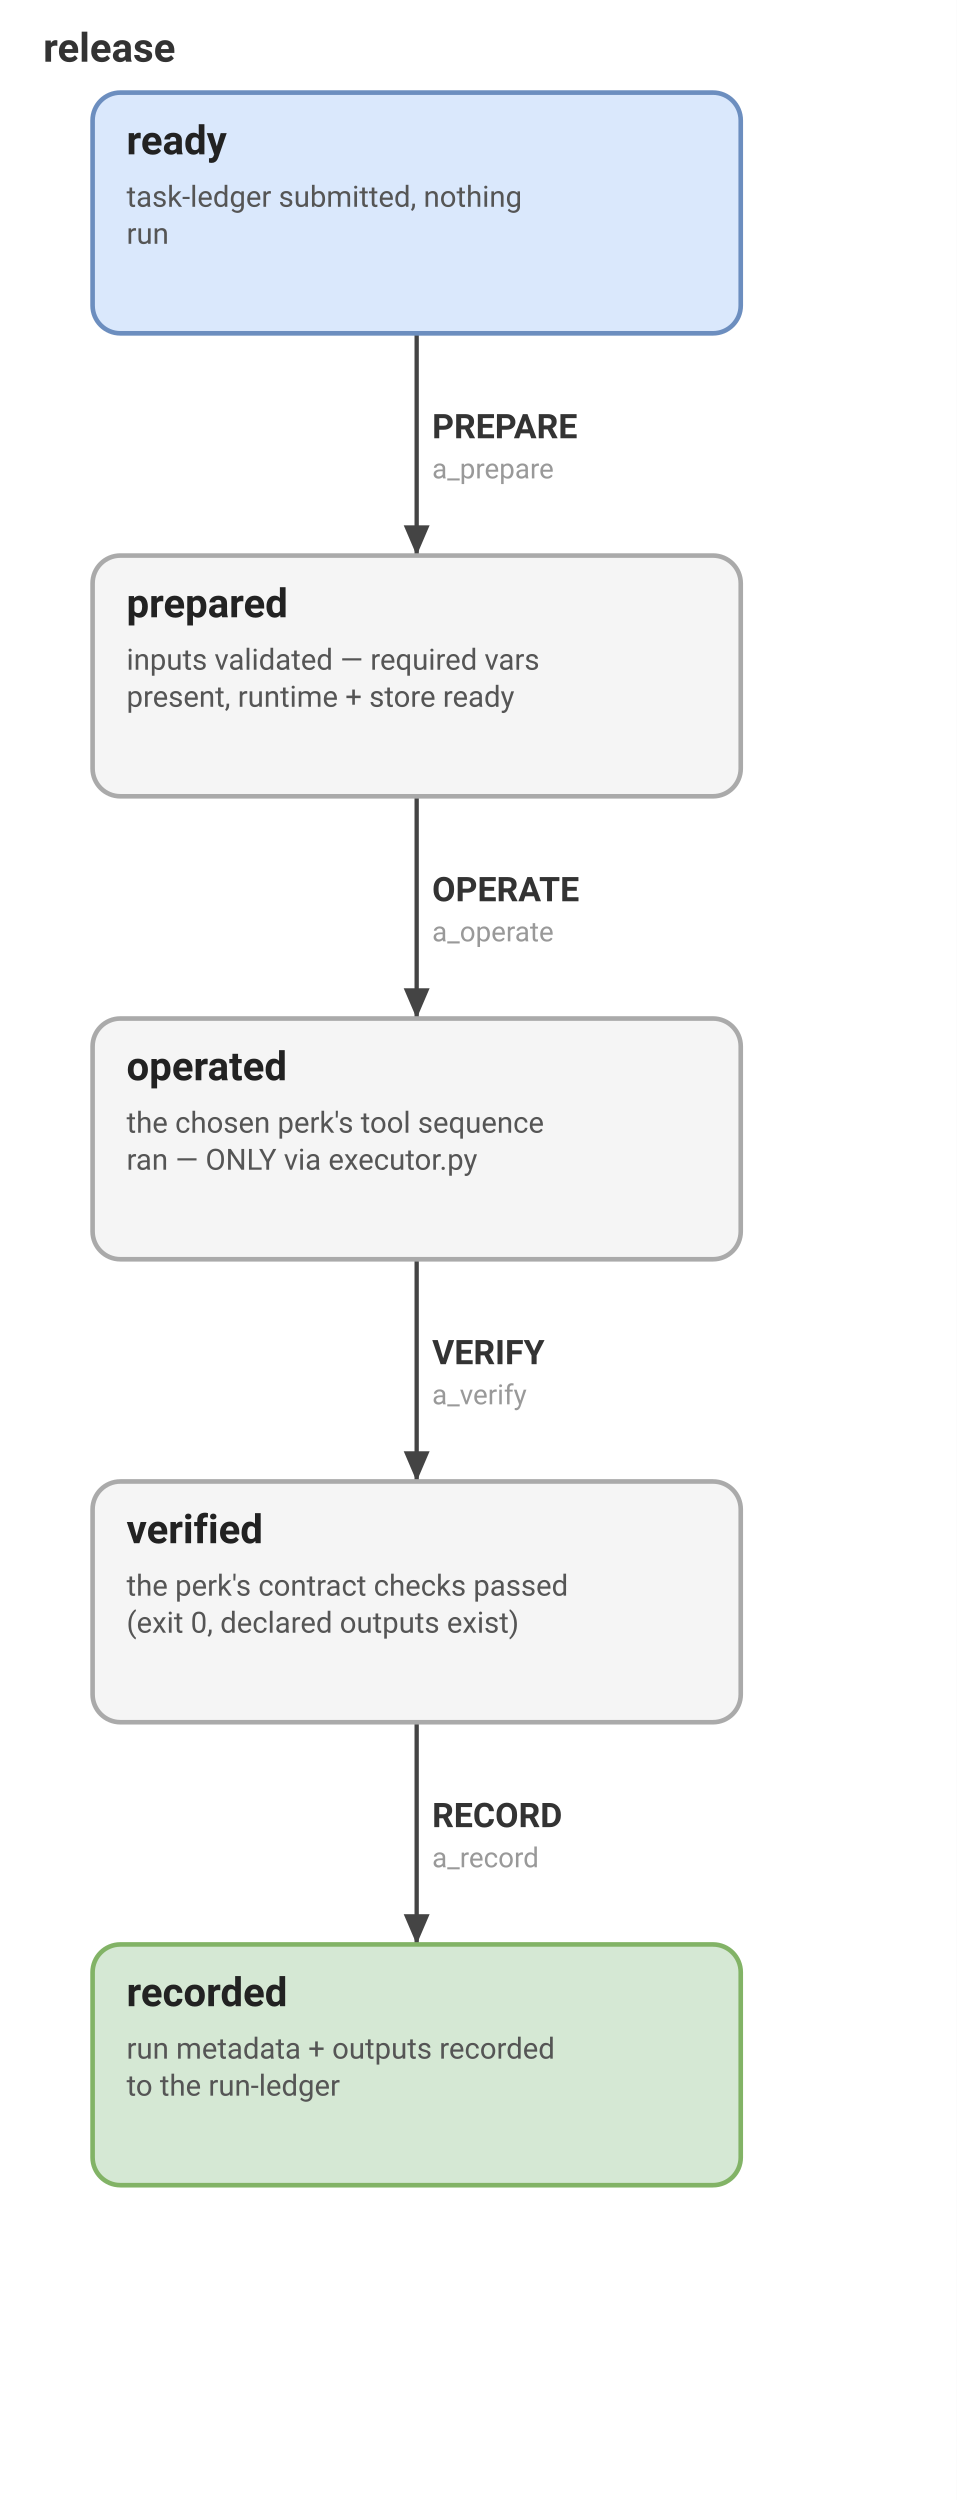
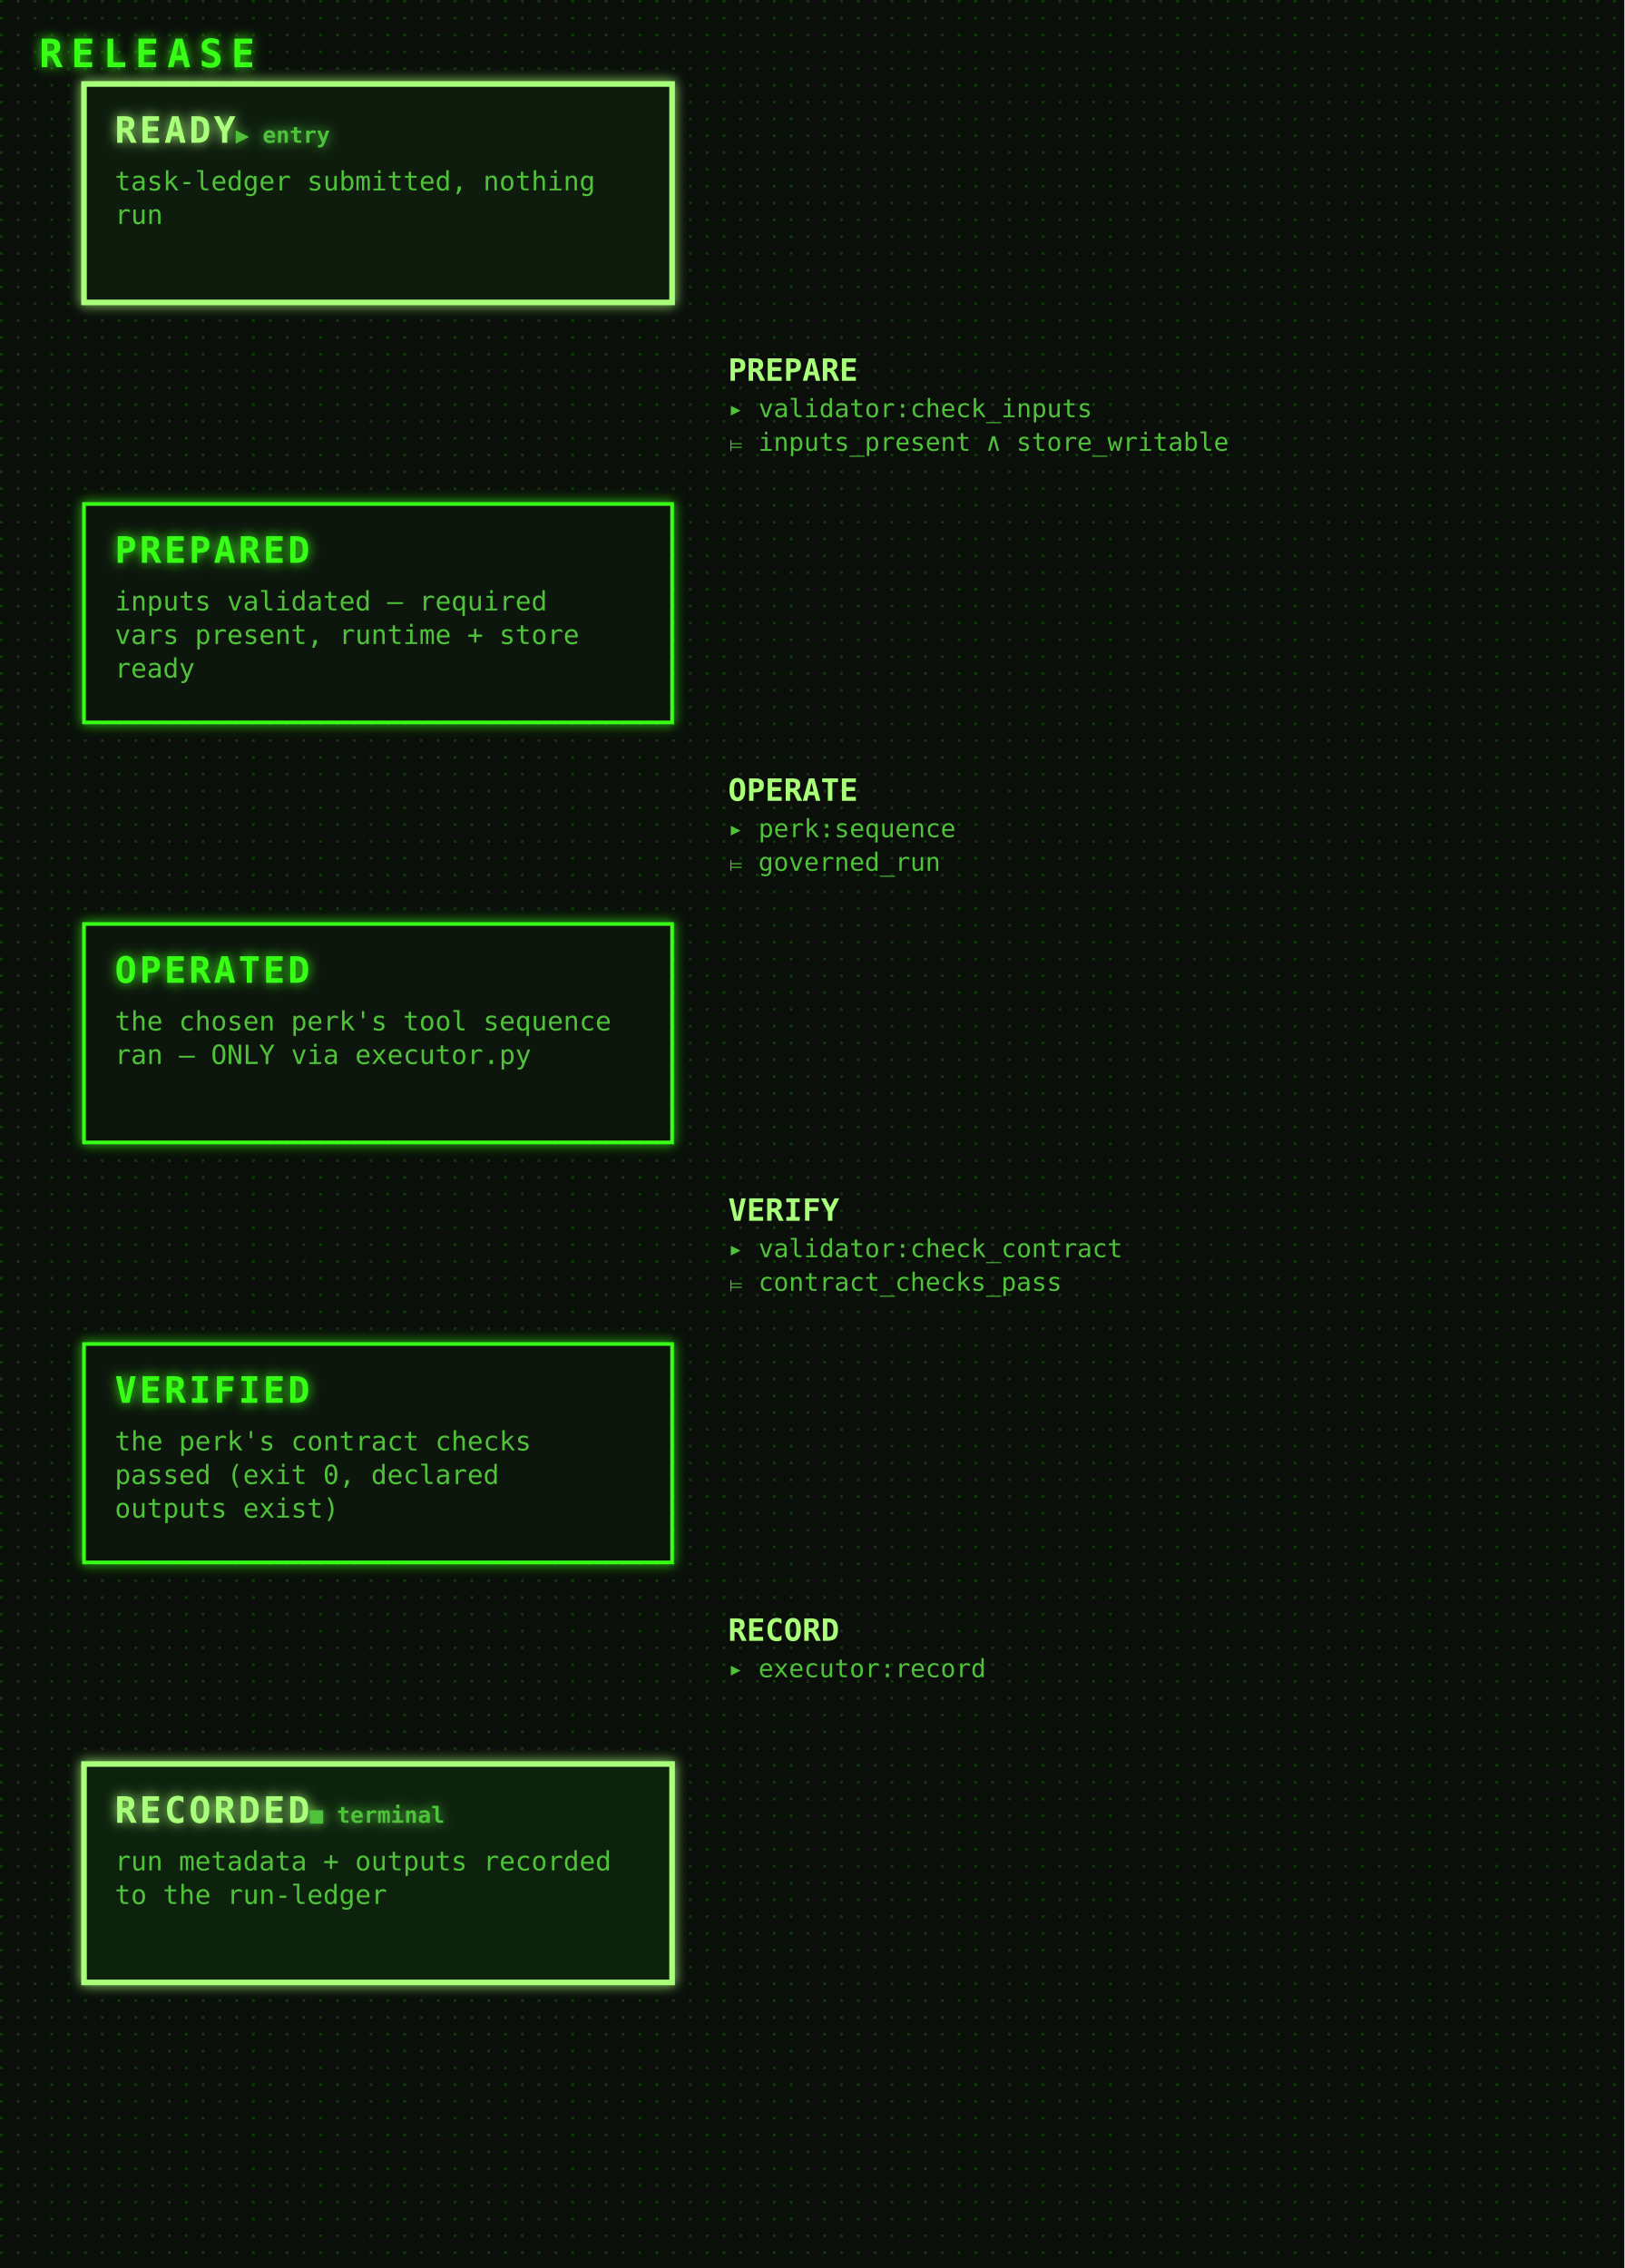
- <svg xmlns="http://www.w3.org/2000/svg" width="310" height="810" viewBox="0 0 310 810" font-family="-apple-system,Segoe UI,Roboto,sans-serif">
+ <svg xmlns="http://www.w3.org/2000/svg" width="580" height="810" viewBox="0 0 580 810" font-family="ui-monospace,Menlo,Consolas,monospace">
  <defs>
+     <filter id="glow" x="-60%" y="-60%" width="220%" height="220%">
+       <feGaussianBlur stdDeviation="2" result="b" />
+       <feMerge>
+         <feMergeNode in="b" />
+         <feMergeNode in="SourceGraphic" />
+       </feMerge>
+     </filter>
+     <pattern id="px" width="6" height="6" patternUnits="userSpaceOnUse">
+       <rect width="6" height="6" fill="#0a0f0a" />
+       <rect width="1" height="1" fill="#39ff14" fill-opacity="0.16" />
+     </pattern>
    <marker id="arr" markerWidth="9" markerHeight="9" refX="7" refY="3" orient="auto">
-       <path d="M0,0 L7,3 L0,6 z" fill="#444" />
+       <path d="M0,0 L7,3 L0,6 z" fill="#39ff14" />
    </marker>
  </defs>
-   <rect width="310" height="810" fill="#ffffff" />
-   <text x="14" y="20" font-size="13" font-weight="700" fill="#333">release</text>
-   <path d="M135.0,108 C135.0,153 135.0,135 135.0,180" fill="none" stroke="#444" stroke-width="1.4" marker-end="url(#arr)" />
-   <text x="140" y="142" font-size="11" font-weight="600" fill="#333">PREPARE</text>
-   <text x="140" y="155" font-size="9" fill="#999">a_prepare</text>
-   <path d="M135.0,258 C135.0,303 135.0,285 135.0,330" fill="none" stroke="#444" stroke-width="1.4" marker-end="url(#arr)" />
-   <text x="140" y="292" font-size="11" font-weight="600" fill="#333">OPERATE</text>
-   <text x="140" y="305" font-size="9" fill="#999">a_operate</text>
-   <path d="M135.0,408 C135.0,453 135.0,435 135.0,480" fill="none" stroke="#444" stroke-width="1.4" marker-end="url(#arr)" />
-   <text x="140" y="442" font-size="11" font-weight="600" fill="#333">VERIFY</text>
-   <text x="140" y="455" font-size="9" fill="#999">a_verify</text>
-   <path d="M135.0,558 C135.0,603 135.0,585 135.0,630" fill="none" stroke="#444" stroke-width="1.4" marker-end="url(#arr)" />
-   <text x="140" y="592" font-size="11" font-weight="600" fill="#333">RECORD</text>
-   <text x="140" y="605" font-size="9" fill="#999">a_record</text>
-   <rect x="30" y="30" width="210" height="78" rx="9" fill="#dae8fc" stroke="#6c8ebf" stroke-width="1.5" />
-   <text x="41" y="50" font-size="13" font-weight="700" fill="#222">ready</text>
-   <text x="41" y="67" font-size="9.5" fill="#555">task-ledger submitted, nothing</text>
-   <text x="41" y="79" font-size="9.5" fill="#555">run</text>
-   <rect x="30" y="180" width="210" height="78" rx="9" fill="#f5f5f5" stroke="#aaaaaa" stroke-width="1.5" />
-   <text x="41" y="200" font-size="13" font-weight="700" fill="#222">prepared</text>
-   <text x="41" y="217" font-size="9.5" fill="#555">inputs validated — required vars</text>
-   <text x="41" y="229" font-size="9.5" fill="#555">present, runtime + store ready</text>
-   <rect x="30" y="330" width="210" height="78" rx="9" fill="#f5f5f5" stroke="#aaaaaa" stroke-width="1.5" />
-   <text x="41" y="350" font-size="13" font-weight="700" fill="#222">operated</text>
-   <text x="41" y="367" font-size="9.5" fill="#555">the chosen perk's tool sequence</text>
-   <text x="41" y="379" font-size="9.5" fill="#555">ran — ONLY via executor.py</text>
-   <rect x="30" y="480" width="210" height="78" rx="9" fill="#f5f5f5" stroke="#aaaaaa" stroke-width="1.5" />
-   <text x="41" y="500" font-size="13" font-weight="700" fill="#222">verified</text>
-   <text x="41" y="517" font-size="9.5" fill="#555">the perk's contract checks passed</text>
-   <text x="41" y="529" font-size="9.5" fill="#555">(exit 0, declared outputs exist)</text>
-   <rect x="30" y="630" width="210" height="78" rx="9" fill="#d5e8d4" stroke="#82b366" stroke-width="1.5" />
-   <text x="41" y="650" font-size="13" font-weight="700" fill="#222">recorded</text>
-   <text x="41" y="667" font-size="9.5" fill="#555">run metadata + outputs recorded</text>
-   <text x="41" y="679" font-size="9.5" fill="#555">to the run-ledger</text>
+   <rect width="580" height="810" fill="#0a0f0a" />
+   <rect width="580" height="810" fill="url(#px)" />
+   <text x="14" y="24" font-size="14" font-weight="700" letter-spacing="3" fill="#39ff14" filter="url(#glow)">RELEASE</text>
+   <path d="M135.0,108 L135.0,180" fill="none" stroke="#39ff14" stroke-width="1.6" marker-end="url(#arr)" filter="url(#glow)" opacity="0.92" />
+   <text x="260" y="136" font-size="11" font-weight="700" fill="#aaff7a">PREPARE</text>
+   <text x="260" y="149" font-size="9" fill="#4fc23a">▸ validator:check_inputs</text>
+   <text x="260" y="161" font-size="9" fill="#4fc23a">⊨ inputs_present ∧ store_writable</text>
+   <path d="M135.0,258 L135.0,330" fill="none" stroke="#39ff14" stroke-width="1.6" marker-end="url(#arr)" filter="url(#glow)" opacity="0.92" />
+   <text x="260" y="286" font-size="11" font-weight="700" fill="#aaff7a">OPERATE</text>
+   <text x="260" y="299" font-size="9" fill="#4fc23a">▸ perk:sequence</text>
+   <text x="260" y="311" font-size="9" fill="#4fc23a">⊨ governed_run</text>
+   <path d="M135.0,408 L135.0,480" fill="none" stroke="#39ff14" stroke-width="1.6" marker-end="url(#arr)" filter="url(#glow)" opacity="0.92" />
+   <text x="260" y="436" font-size="11" font-weight="700" fill="#aaff7a">VERIFY</text>
+   <text x="260" y="449" font-size="9" fill="#4fc23a">▸ validator:check_contract</text>
+   <text x="260" y="461" font-size="9" fill="#4fc23a">⊨ contract_checks_pass</text>
+   <path d="M135.0,558 L135.0,630" fill="none" stroke="#39ff14" stroke-width="1.6" marker-end="url(#arr)" filter="url(#glow)" opacity="0.92" />
+   <text x="260" y="586" font-size="11" font-weight="700" fill="#aaff7a">RECORD</text>
+   <text x="260" y="599" font-size="9" fill="#4fc23a">▸ executor:record</text>
+   <rect x="30" y="30" width="210" height="78" fill="#0e1d0d" stroke="#aaff7a" stroke-width="2" filter="url(#glow)" />
+   <text x="41" y="51" font-size="13" font-weight="700" letter-spacing="1" fill="#aaff7a" filter="url(#glow)">READY<tspan font-size="8" letter-spacing="0" fill="#4fc23a">  ▶ entry</tspan>
+   </text>
+   <text x="41" y="68" font-size="9.5" fill="#4fc23a">task-ledger submitted, nothing</text>
+   <text x="41" y="80" font-size="9.5" fill="#4fc23a">run</text>
+   <rect x="30" y="180" width="210" height="78" fill="#0b140a" stroke="#39ff14" stroke-width="1.3" filter="url(#glow)" />
+   <text x="41" y="201" font-size="13" font-weight="700" letter-spacing="1" fill="#39ff14" filter="url(#glow)">PREPARED<tspan font-size="8" letter-spacing="0" fill="#4fc23a" />
+   </text>
+   <text x="41" y="218" font-size="9.5" fill="#4fc23a">inputs validated — required</text>
+   <text x="41" y="230" font-size="9.5" fill="#4fc23a">vars present, runtime + store</text>
+   <text x="41" y="242" font-size="9.5" fill="#4fc23a">ready</text>
+   <rect x="30" y="330" width="210" height="78" fill="#0b140a" stroke="#39ff14" stroke-width="1.3" filter="url(#glow)" />
+   <text x="41" y="351" font-size="13" font-weight="700" letter-spacing="1" fill="#39ff14" filter="url(#glow)">OPERATED<tspan font-size="8" letter-spacing="0" fill="#4fc23a" />
+   </text>
+   <text x="41" y="368" font-size="9.5" fill="#4fc23a">the chosen perk's tool sequence</text>
+   <text x="41" y="380" font-size="9.5" fill="#4fc23a">ran — ONLY via executor.py</text>
+   <rect x="30" y="480" width="210" height="78" fill="#0b140a" stroke="#39ff14" stroke-width="1.3" filter="url(#glow)" />
+   <text x="41" y="501" font-size="13" font-weight="700" letter-spacing="1" fill="#39ff14" filter="url(#glow)">VERIFIED<tspan font-size="8" letter-spacing="0" fill="#4fc23a" />
+   </text>
+   <text x="41" y="518" font-size="9.5" fill="#4fc23a">the perk's contract checks</text>
+   <text x="41" y="530" font-size="9.5" fill="#4fc23a">passed (exit 0, declared</text>
+   <text x="41" y="542" font-size="9.5" fill="#4fc23a">outputs exist)</text>
+   <rect x="30" y="630" width="210" height="78" fill="#0f2410" stroke="#aaff7a" stroke-width="2" filter="url(#glow)" />
+   <text x="41" y="651" font-size="13" font-weight="700" letter-spacing="1" fill="#aaff7a" filter="url(#glow)">RECORDED<tspan font-size="8" letter-spacing="0" fill="#4fc23a">  ■ terminal</tspan>
+   </text>
+   <text x="41" y="668" font-size="9.5" fill="#4fc23a">run metadata + outputs recorded</text>
+   <text x="41" y="680" font-size="9.5" fill="#4fc23a">to the run-ledger</text>
</svg>
